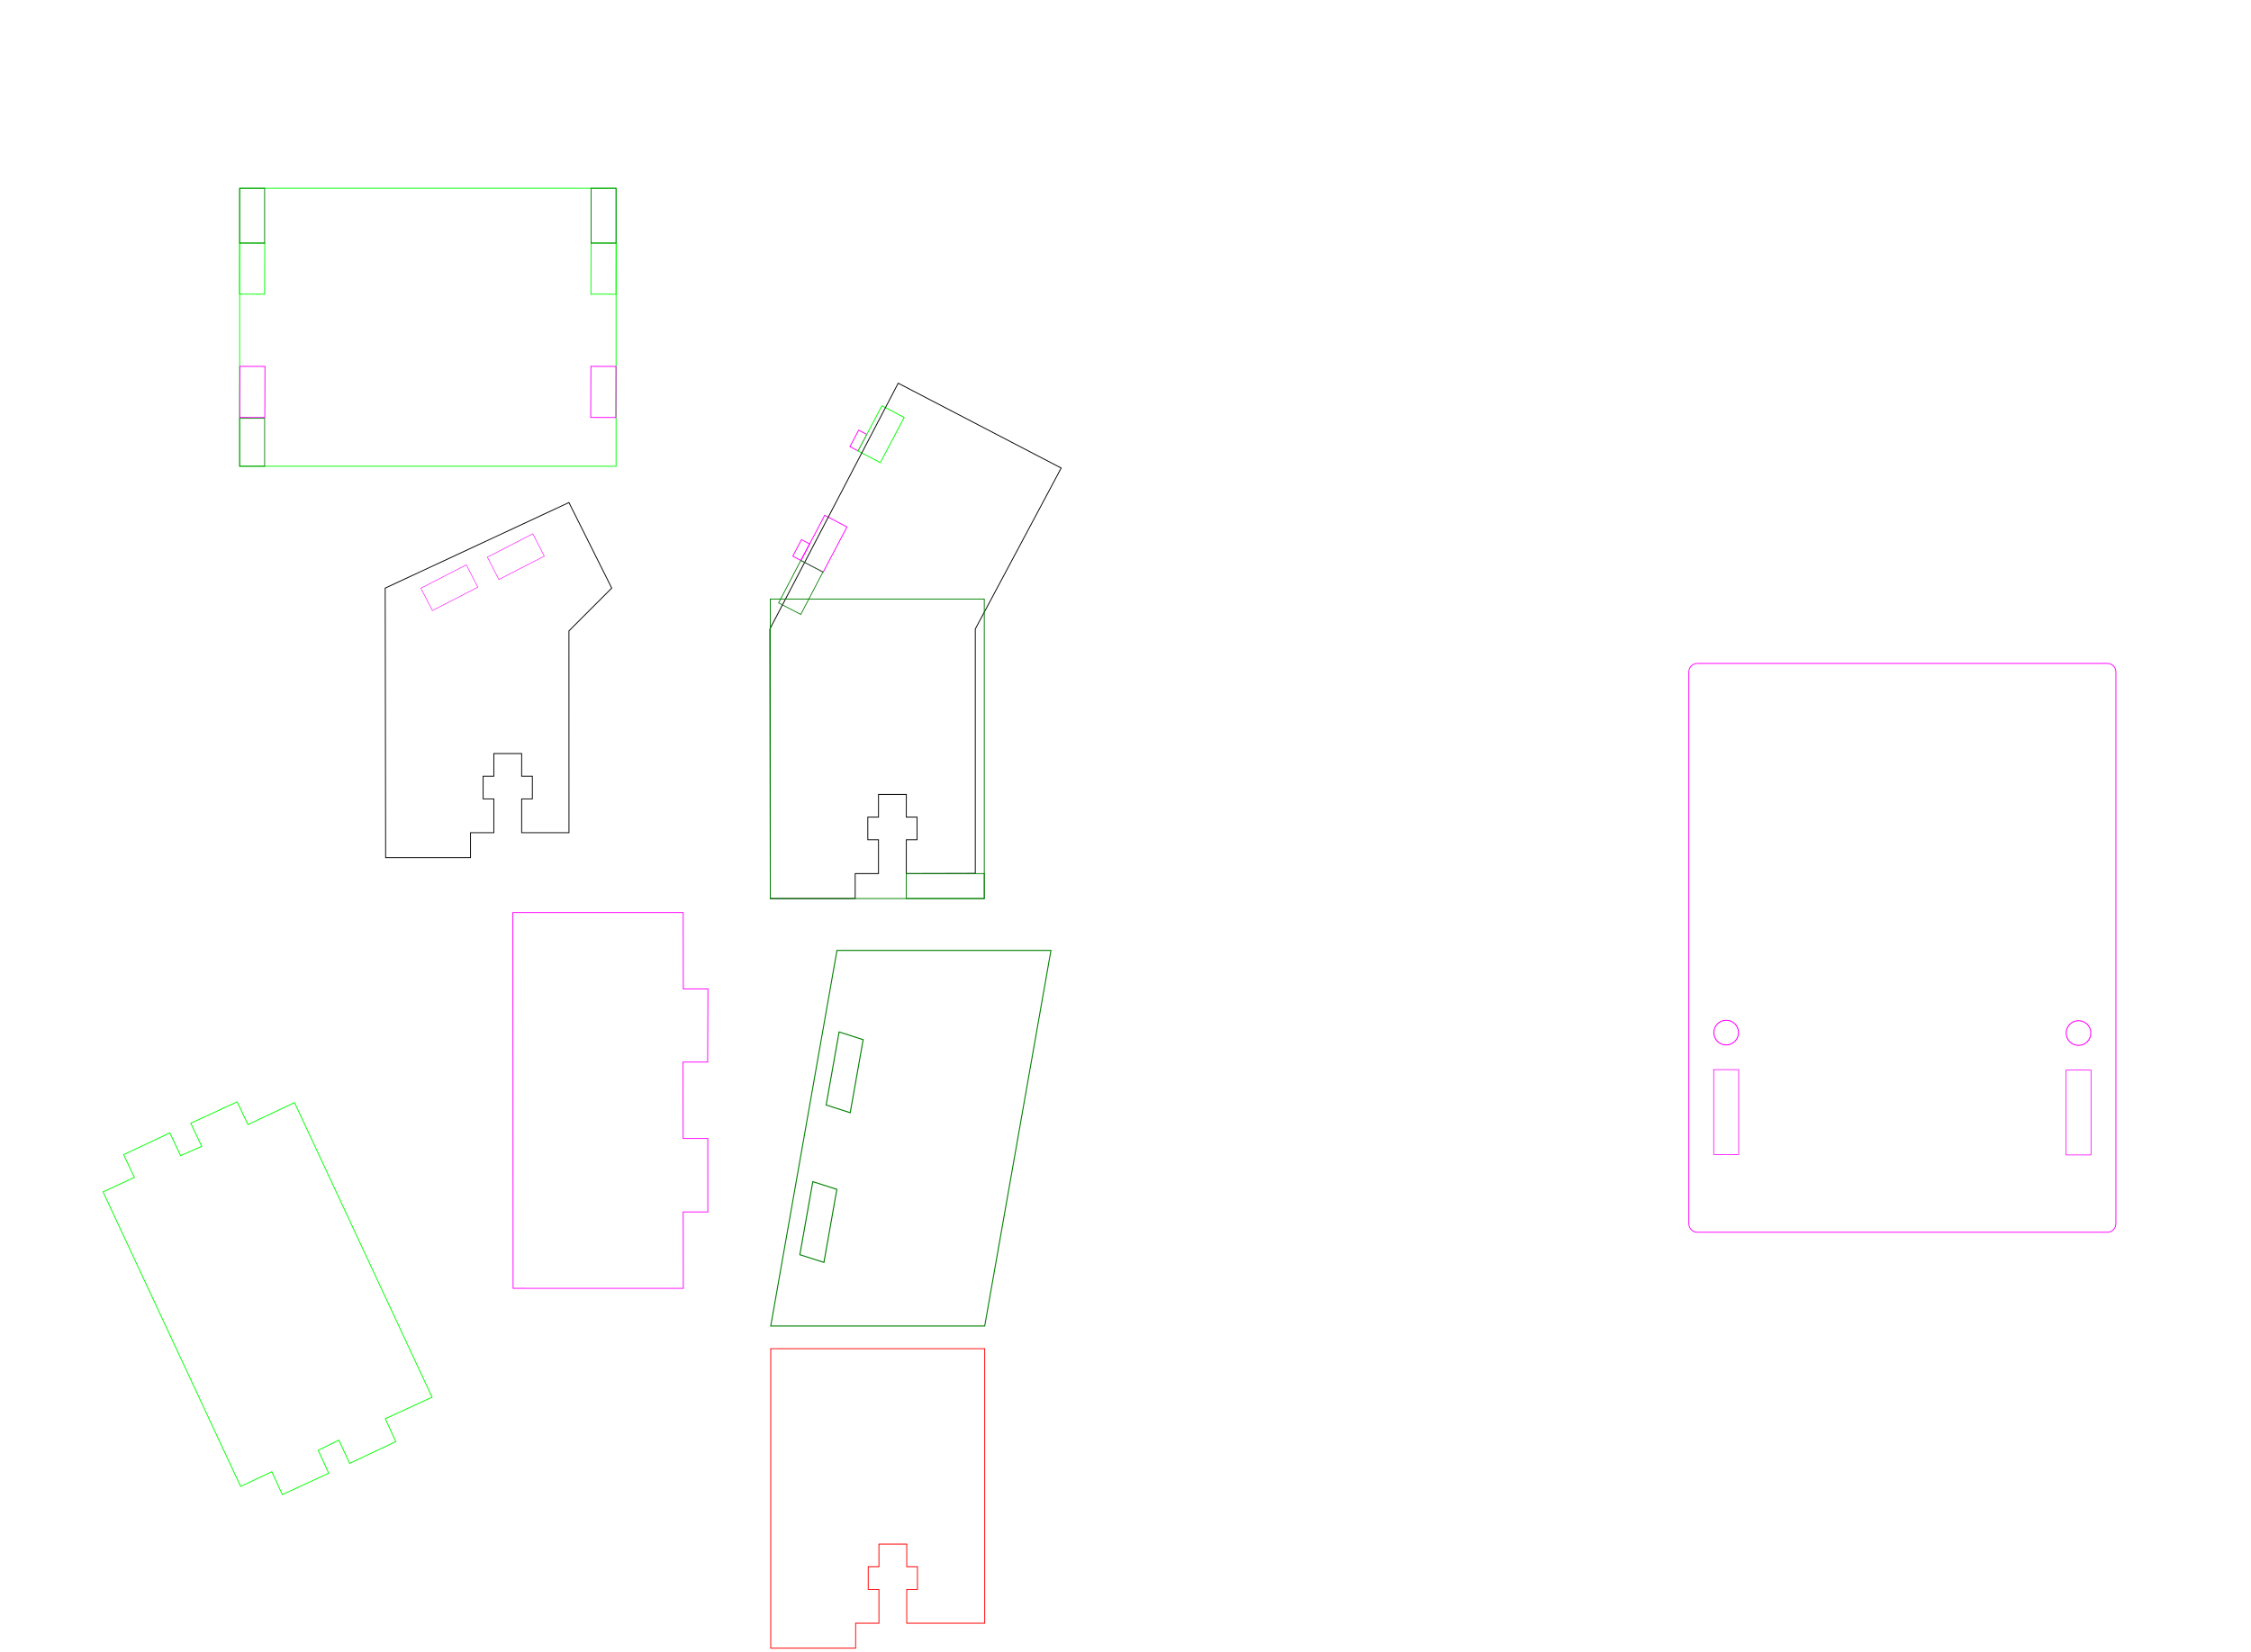
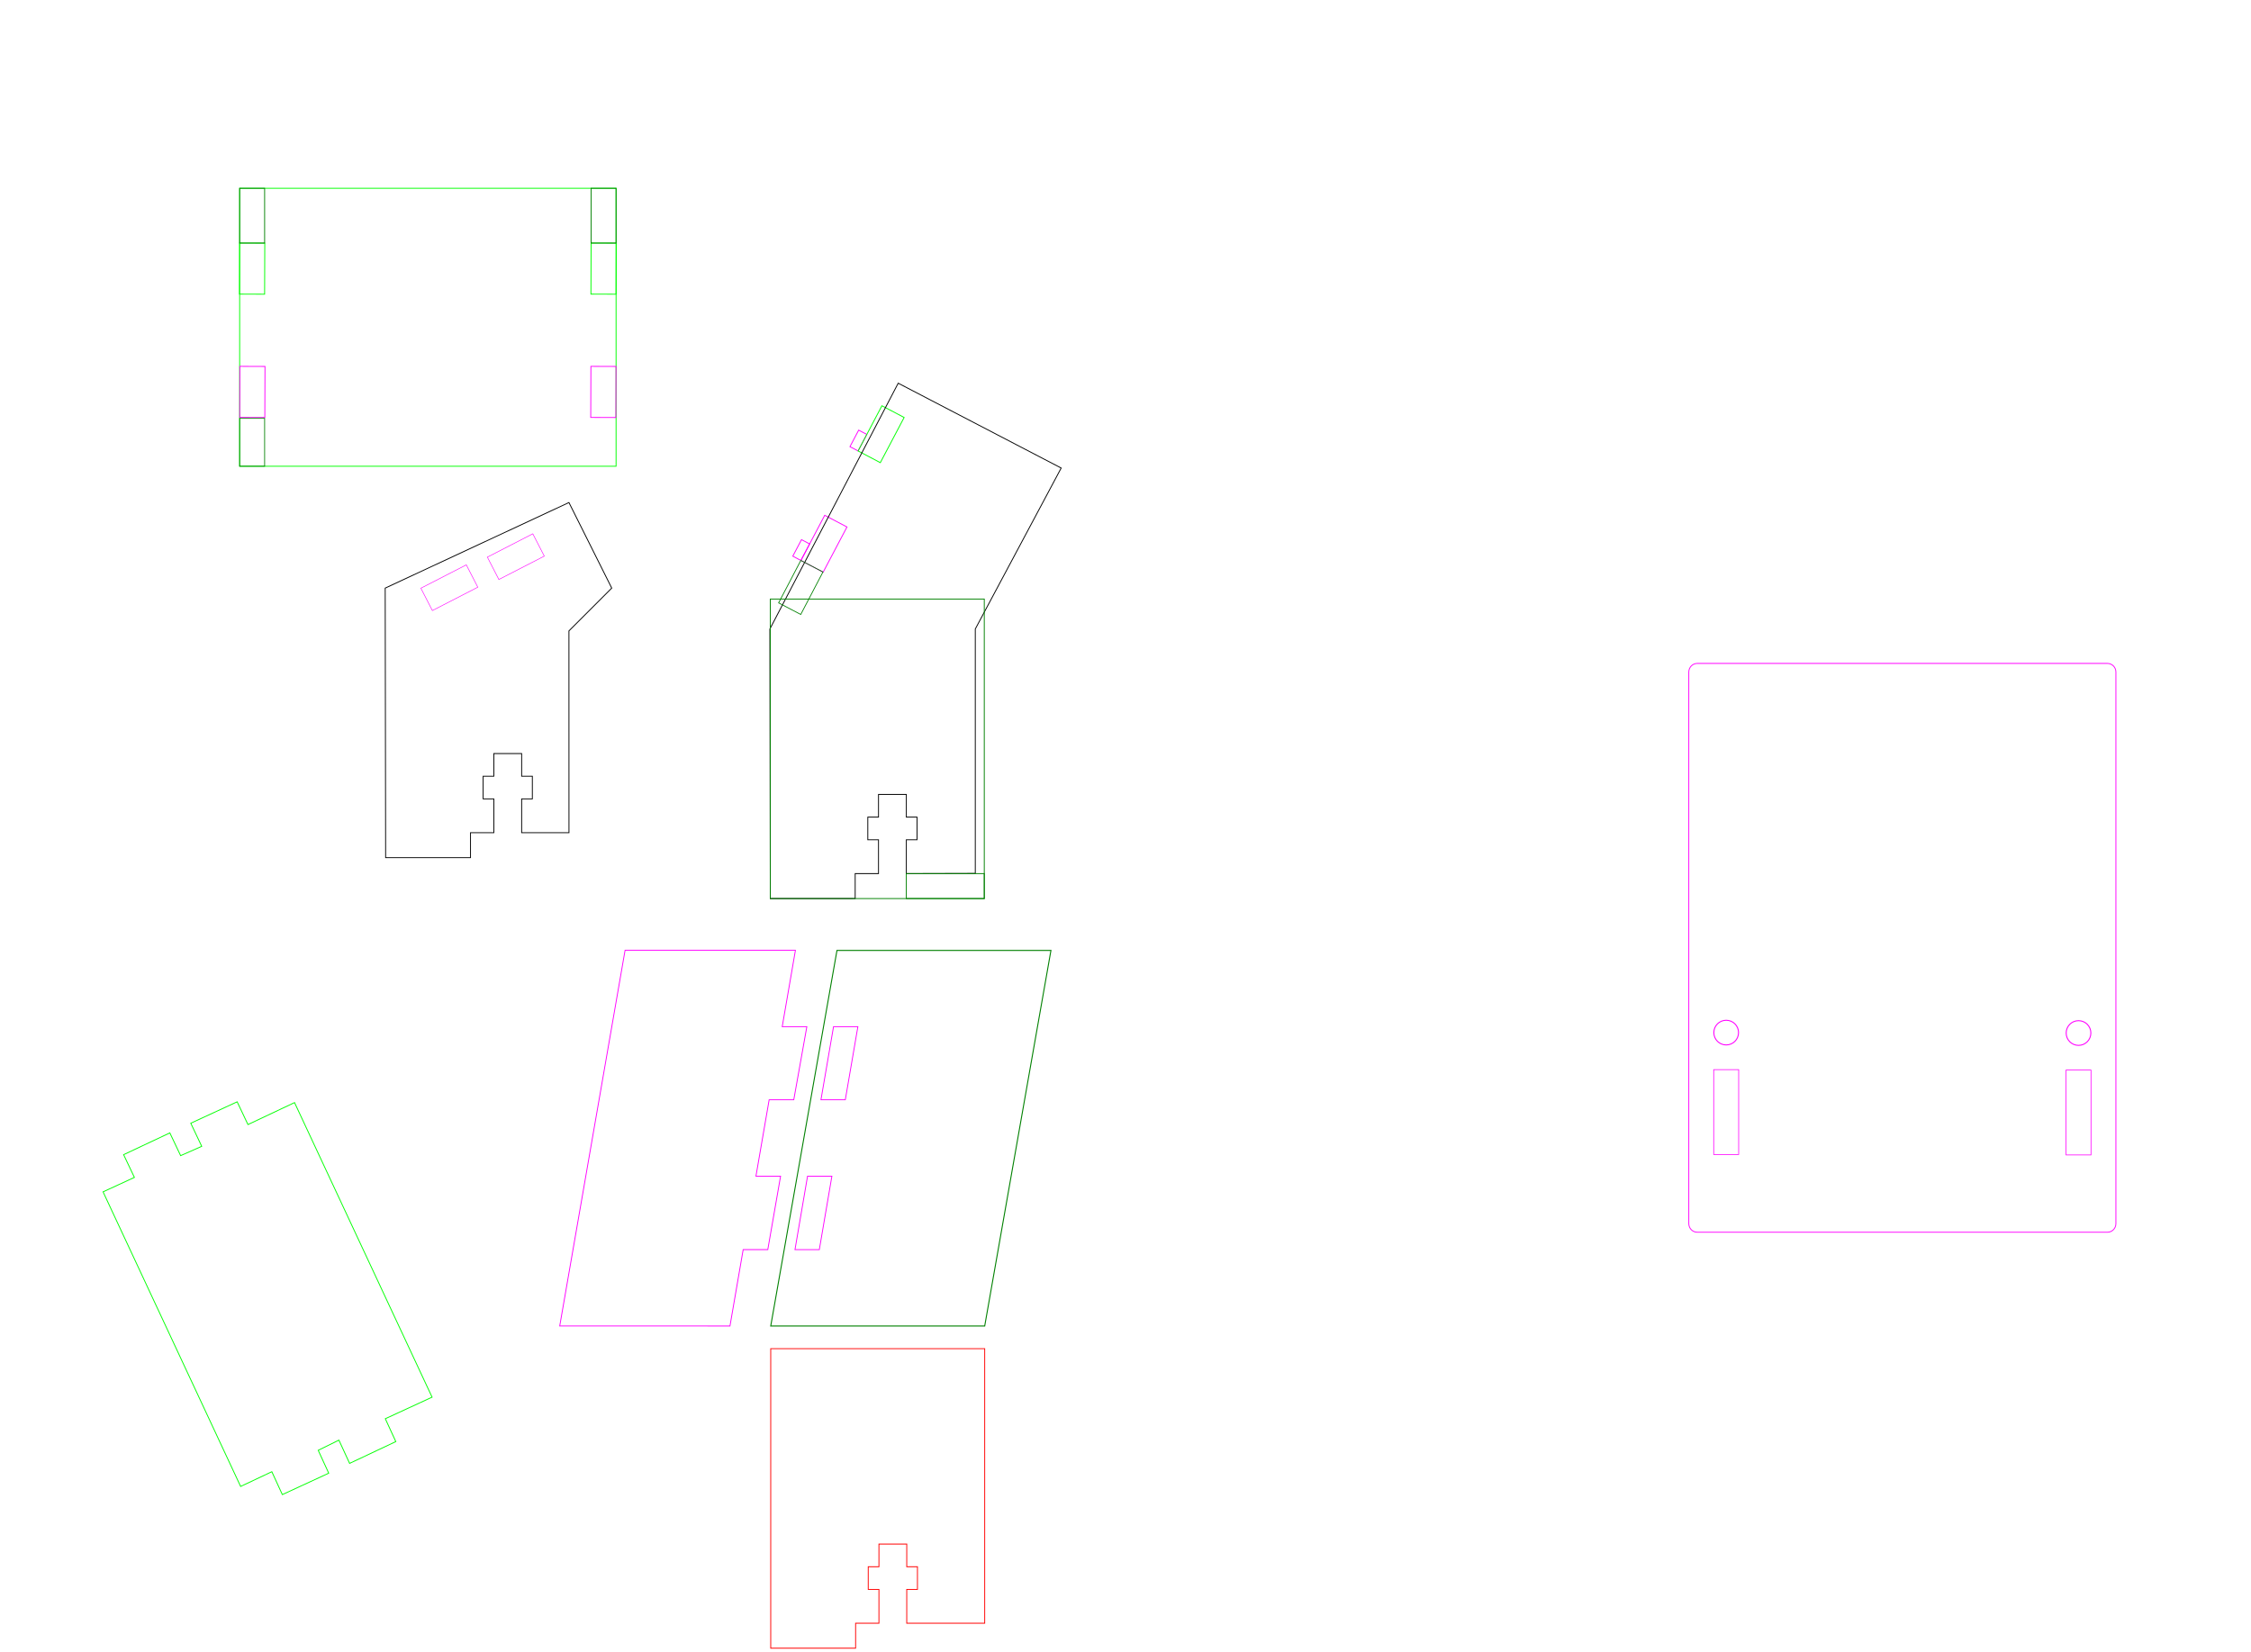
<svg xmlns="http://www.w3.org/2000/svg" width="263mm" height="193mm" viewBox="0 0 263 193" version="1.1" preserveAspectRatio="xMidYMid meet" id="svg1">
  <defs id="defs1" />
  <rect style="fill:none;fill-rule:evenodd;stroke:#ff00ff;stroke-width:0.1;paint-order:fill markers stroke" id="rect3" width="49.9" height="66.472" x="197.315" y="77.521" ry="1" />
  <rect style="fill:none;fill-rule:evenodd;stroke:#ff00ff;stroke-width:0.083;paint-order:fill markers stroke" id="rect7" width="2.917" height="9.917" x="200.224" y="124.991" ry="1.9405807e-06" rx="3.0357794e-06" />
  <rect style="fill:none;fill-rule:evenodd;stroke:#ff00ff;stroke-width:0.064;paint-order:fill markers stroke" id="rect7-5" width="2.936" height="5.968" x="-86.549" y="12.302" ry="1.1677782e-06" rx="3.055078e-06" transform="rotate(-117.2113)" />
  <rect style="fill:none;fill-rule:evenodd;stroke:#ff00ff;stroke-width:0.064;paint-order:fill markers stroke" id="rect7-5-8" width="2.936" height="5.968" x="-86.873" y="20.871" ry="1.1677782e-06" rx="3.055078e-06" transform="rotate(-117.2113)" />
  <ellipse style="fill:none;fill-rule:evenodd;stroke:#ff00ff;stroke-width:0.114;paint-order:fill markers stroke" id="path7" cx="201.683" cy="120.662" rx="1.443" ry="1.443" />
  <rect style="fill:none;fill-rule:evenodd;stroke:#ff00ff;stroke-width:0.083;paint-order:fill markers stroke" id="rect7-4" width="2.917" height="9.917" x="241.389" y="125.041" ry="1.9405807e-06" rx="3.0357794e-06" />
  <ellipse style="fill:none;fill-rule:evenodd;stroke:#ff00ff;stroke-width:0.114;paint-order:fill markers stroke" id="path7-8" cx="242.848" cy="120.712" rx="1.443" ry="1.443" />
  <path style="fill:none;fill-rule:evenodd;stroke:#000000;stroke-width:0.1;stroke-opacity:1;paint-order:fill markers stroke" d="m 45.056,100.222 -0.05,-31.5 21.467,-10 5,10 -5,5 0.004,23.583 h -5.529 v -3.95 h 1.25 v -2.65 h -1.25 v -2.65 h -3.25 v 2.65 h -1.25 v 2.65 h 1.25 v 3.95 l -2.725,3e-6 v 2.917 z" id="path8" />
  <path style="fill:none;fill-rule:evenodd;stroke:#00ff00;stroke-width:0.1;stroke-dasharray:none;stroke-opacity:1;paint-order:fill markers stroke" d="m 12.042,139.271 16.071,34.425 3.647,-1.721 1.227,2.674 5.42,-2.502 -1.227,-2.674 2.418,-1.189 1.248,2.717 5.399,-2.545 -1.227,-2.674 5.465,-2.518 -16.071,-34.423 -5.442,2.568 -1.26,-2.658 -5.42,2.5 1.279,2.702 -2.465,1.088 -1.26,-2.658 -5.401,2.543 1.26,2.658 z" id="path10" />
  <rect style="fill:none;fill-rule:evenodd;stroke:#ff00ff;stroke-width:0.1;stroke-dasharray:none;paint-order:fill markers stroke" id="rect7-5-6" width="2.936" height="5.968" x="-116.254" y="-14.312" ry="1.1677782e-06" rx="3.055078e-06" transform="rotate(-152.2113)" />
  <rect style="fill:none;fill-rule:evenodd;stroke:#ff00ff;stroke-width:0.1;stroke-dasharray:none;paint-order:fill markers stroke" id="rect7-5-6-4" width="1.074" height="2.183" x="-113.318" y="-14.312" ry="4.2724767e-07" rx="1.1177424e-06" transform="rotate(-152.2113)" />
  <rect style="fill:none;fill-rule:evenodd;stroke:#ff00ff;stroke-width:0.1;stroke-dasharray:none;paint-order:fill markers stroke" id="rect7-5-6-4-3" width="1.074" height="2.183" x="-113.261" y="0.124" ry="4.2724767e-07" rx="1.1177424e-06" transform="rotate(-152.2113)" />
  <rect style="fill:none;fill-rule:evenodd;stroke:#00ff00;stroke-width:0.1;stroke-dasharray:none;paint-order:fill markers stroke" id="rect7-5-6-3" width="2.936" height="5.968" x="-116.197" y="0.124" ry="1.1677782e-06" rx="3.055078e-06" transform="rotate(-152.2113)" />
  <path style="fill:none;fill-rule:evenodd;stroke:#000000;stroke-width:0.1;stroke-dasharray:none;stroke-opacity:1;paint-order:fill markers stroke" d="m 90,105 -0.05,-31.5 14.993,-28.722 19.043,9.913 -10.036,18.809 -5e-5,28.56 -8.058,0.022 -1.1e-4,-3.95 1.25,8.2e-5 6.2e-4,-2.65 -1.25,-8.2e-5 6.2e-4,-2.65 -3.25,2.8e-5 -6.3e-4,2.65 -1.25,-8.2e-5 -6.2e-4,2.65 1.25,8.2e-5 1.1e-4,3.95 -2.725,-5e-5 -8.5e-5,2.917 z" id="path12" />
  <rect style="fill:none;fill-rule:evenodd;stroke:#00ff00;stroke-width:0.1;stroke-dasharray:none;stroke-opacity:1;paint-order:fill markers stroke" id="rect18" width="43.98" height="32.483" x="28" y="22" rx="2.2244842e-06" ry="3.4811603e-06" />
  <rect style="fill:none;fill-rule:evenodd;stroke:#008000;stroke-width:0.091;stroke-dasharray:none;stroke-opacity:1;paint-order:fill markers stroke" id="rect19" width="2.918" height="5.599" x="113.258" y="14.687" rx="2.8491845e-06" ry="2.5310792e-06" transform="rotate(27.6)" />
  <rect style="fill:none;fill-rule:evenodd;stroke:#ff00ff;stroke-width:0.1;stroke-dasharray:none;paint-order:fill markers stroke" id="rect7-5-6-1" width="2.936" height="5.968" x="-72.116" y="-48.551" ry="1.1677782e-06" rx="3.055078e-06" transform="rotate(-179.8113)" />
-   <rect style="fill:none;fill-rule:evenodd;stroke:#008000;stroke-width:0.122;stroke-dasharray:none;stroke-opacity:1;paint-order:fill markers stroke" id="rect19-76" width="2.952" height="8.669" x="118.674" y="103.422" rx="2.8831748e-06" ry="3.9190954e-06" transform="matrix(0.9522256,0.3053956,-0.1744194,0.9846715,0,0)" />
-   <rect style="fill:none;fill-rule:evenodd;stroke:#008000;stroke-width:0.122;stroke-dasharray:none;stroke-opacity:1;paint-order:fill markers stroke" id="rect19-76-5" width="2.952" height="8.669" x="118.648" y="85.666" rx="2.8831748e-06" ry="3.9190954e-06" transform="matrix(0.9522256,0.3053956,-0.1744194,0.9846715,0,0)" />
  <rect style="fill:none;fill-rule:evenodd;stroke:#00ff00;stroke-width:0.1;stroke-dasharray:none;paint-order:fill markers stroke" id="rect7-5-6-3-9" width="2.936" height="5.968" x="-72.091" y="-34.141" ry="1.1677782e-06" rx="3.055078e-06" transform="rotate(-179.8113)" />
  <rect style="fill:none;fill-rule:evenodd;stroke:#008000;stroke-width:0.098;stroke-dasharray:none;stroke-opacity:1;paint-order:fill markers stroke" id="rect19-7" width="2.918" height="6.401" x="69.062" y="22" rx="2.8491845e-06" ry="2.8935392e-06" />
  <rect style="fill:none;fill-rule:evenodd;stroke:#ff00ff;stroke-width:0.1;stroke-dasharray:none;paint-order:fill markers stroke" id="rect7-5-6-1-3" width="2.936" height="5.968" x="-31.101" y="-48.686" ry="1.1677782e-06" rx="3.055078e-06" transform="rotate(-179.8113)" />
  <rect style="fill:none;fill-rule:evenodd;stroke:#008000;stroke-width:0.091;stroke-dasharray:none;stroke-opacity:1;paint-order:fill markers stroke" id="rect19-76-9" width="2.918" height="5.599" x="28" y="48.884" rx="2.8491845e-06" ry="2.5310792e-06" />
  <rect style="fill:none;fill-rule:evenodd;stroke:#00ff00;stroke-width:0.1;stroke-dasharray:none;paint-order:fill markers stroke" id="rect7-5-6-3-9-5" width="2.936" height="5.968" x="-31.029" y="-34.276" ry="1.1677782e-06" rx="3.055078e-06" transform="rotate(-179.8113)" />
  <rect style="fill:none;fill-rule:evenodd;stroke:#008000;stroke-width:0.098;stroke-dasharray:none;stroke-opacity:1;paint-order:fill markers stroke" id="rect19-7-3" width="2.918" height="6.401" x="28" y="22" rx="2.8491845e-06" ry="2.8935392e-06" />
  <rect style="fill:none;fill-rule:evenodd;stroke:#008000;stroke-width:0.1;stroke-dasharray:none;stroke-opacity:1;paint-order:fill markers stroke" id="rect20" width="25" height="35" x="90" y="70" rx="3.0550777e-06" ry="1.1677782e-06" />
  <rect style="fill:none;fill-rule:evenodd;stroke:#008000;stroke-width:0.1;stroke-dasharray:none;stroke-opacity:1;paint-order:fill markers stroke" id="rect21" width="9.108" height="2.917" x="105.892" y="102.083" rx="3.0550775e-06" ry="1.1677782e-06" />
  <path style="fill:none;fill-rule:evenodd;stroke:#ff0000;stroke-width:0.1;stroke-dasharray:none;stroke-opacity:1;paint-order:fill markers stroke" d="m 90.05,192.596 v -35 h 25 v 32.083 h -9.108 l -1.1e-4,-3.95 1.25,8e-5 5.3e-4,-2.65 -1.25,-8e-5 5.3e-4,-2.65 -3.25,3e-5 -5.3e-4,2.65 -1.25,-8e-5 -5.3e-4,2.65 1.25,8e-5 1.1e-4,3.95 -2.725,-5e-5 -8e-5,2.917 z" id="path21" />
  <rect style="fill:none;fill-rule:evenodd;stroke:#008000;stroke-width:0.118;stroke-dasharray:none;stroke-opacity:1;paint-order:fill markers stroke" id="rect22" width="25" height="44.569" x="117.372" y="112.771" rx="3.0550775e-06" ry="1.6222807e-06" transform="matrix(1,0,-0.1736482,0.9848077,0,0)" />
-   <path style="fill:none;fill-rule:evenodd;stroke:#ff00ff;stroke-width:0.1;stroke-dasharray:none;stroke-opacity:1;paint-order:fill markers stroke" d="m 79.821,106.639 0.016,8.927 h 2.877 l -0.035,8.543 h -2.877 l 0.016,8.927 h 2.877 l 0.005,8.583 h -2.877 l 0.016,8.927 -19.891,-2.6e-4 -0.028,-43.908 z" id="path24" />
+   <path style="fill:none;fill-rule:evenodd;stroke:#ff00ff;stroke-width:0.1;stroke-dasharray:none;stroke-opacity:1;paint-order:fill markers stroke" d="m 92.935,111.041 -1.543,8.927 h 2.877 l -1.526,8.543 h -2.877 l -1.543,8.927 h 2.877 l -1.493,8.583 h -2.877 l -1.543,8.927 -19.891,-2.6e-4 7.636,-43.908 z" id="path24" />
+   <rect style="fill:none;fill-rule:evenodd;stroke:#ff00ff;stroke-width:0.1;stroke-dasharray:none;stroke-opacity:1;paint-order:fill markers stroke" id="rect24" width="2.844" height="8.708" x="117.861" y="139.436" rx="1.8775263e-06" ry="3.8650978e-06" transform="matrix(1,0,-0.1686058,0.9856836,0,0)" />
+   <rect style="fill:none;fill-rule:evenodd;stroke:#ff00ff;stroke-width:0.1;stroke-dasharray:none;stroke-opacity:1;paint-order:fill markers stroke" id="rect24-2" width="2.844" height="8.669" x="118.003" y="121.727" rx="1.8775263e-06" ry="3.8478147e-06" transform="matrix(1,0,-0.1693631,0.9855537,0,0)" />
</svg>
